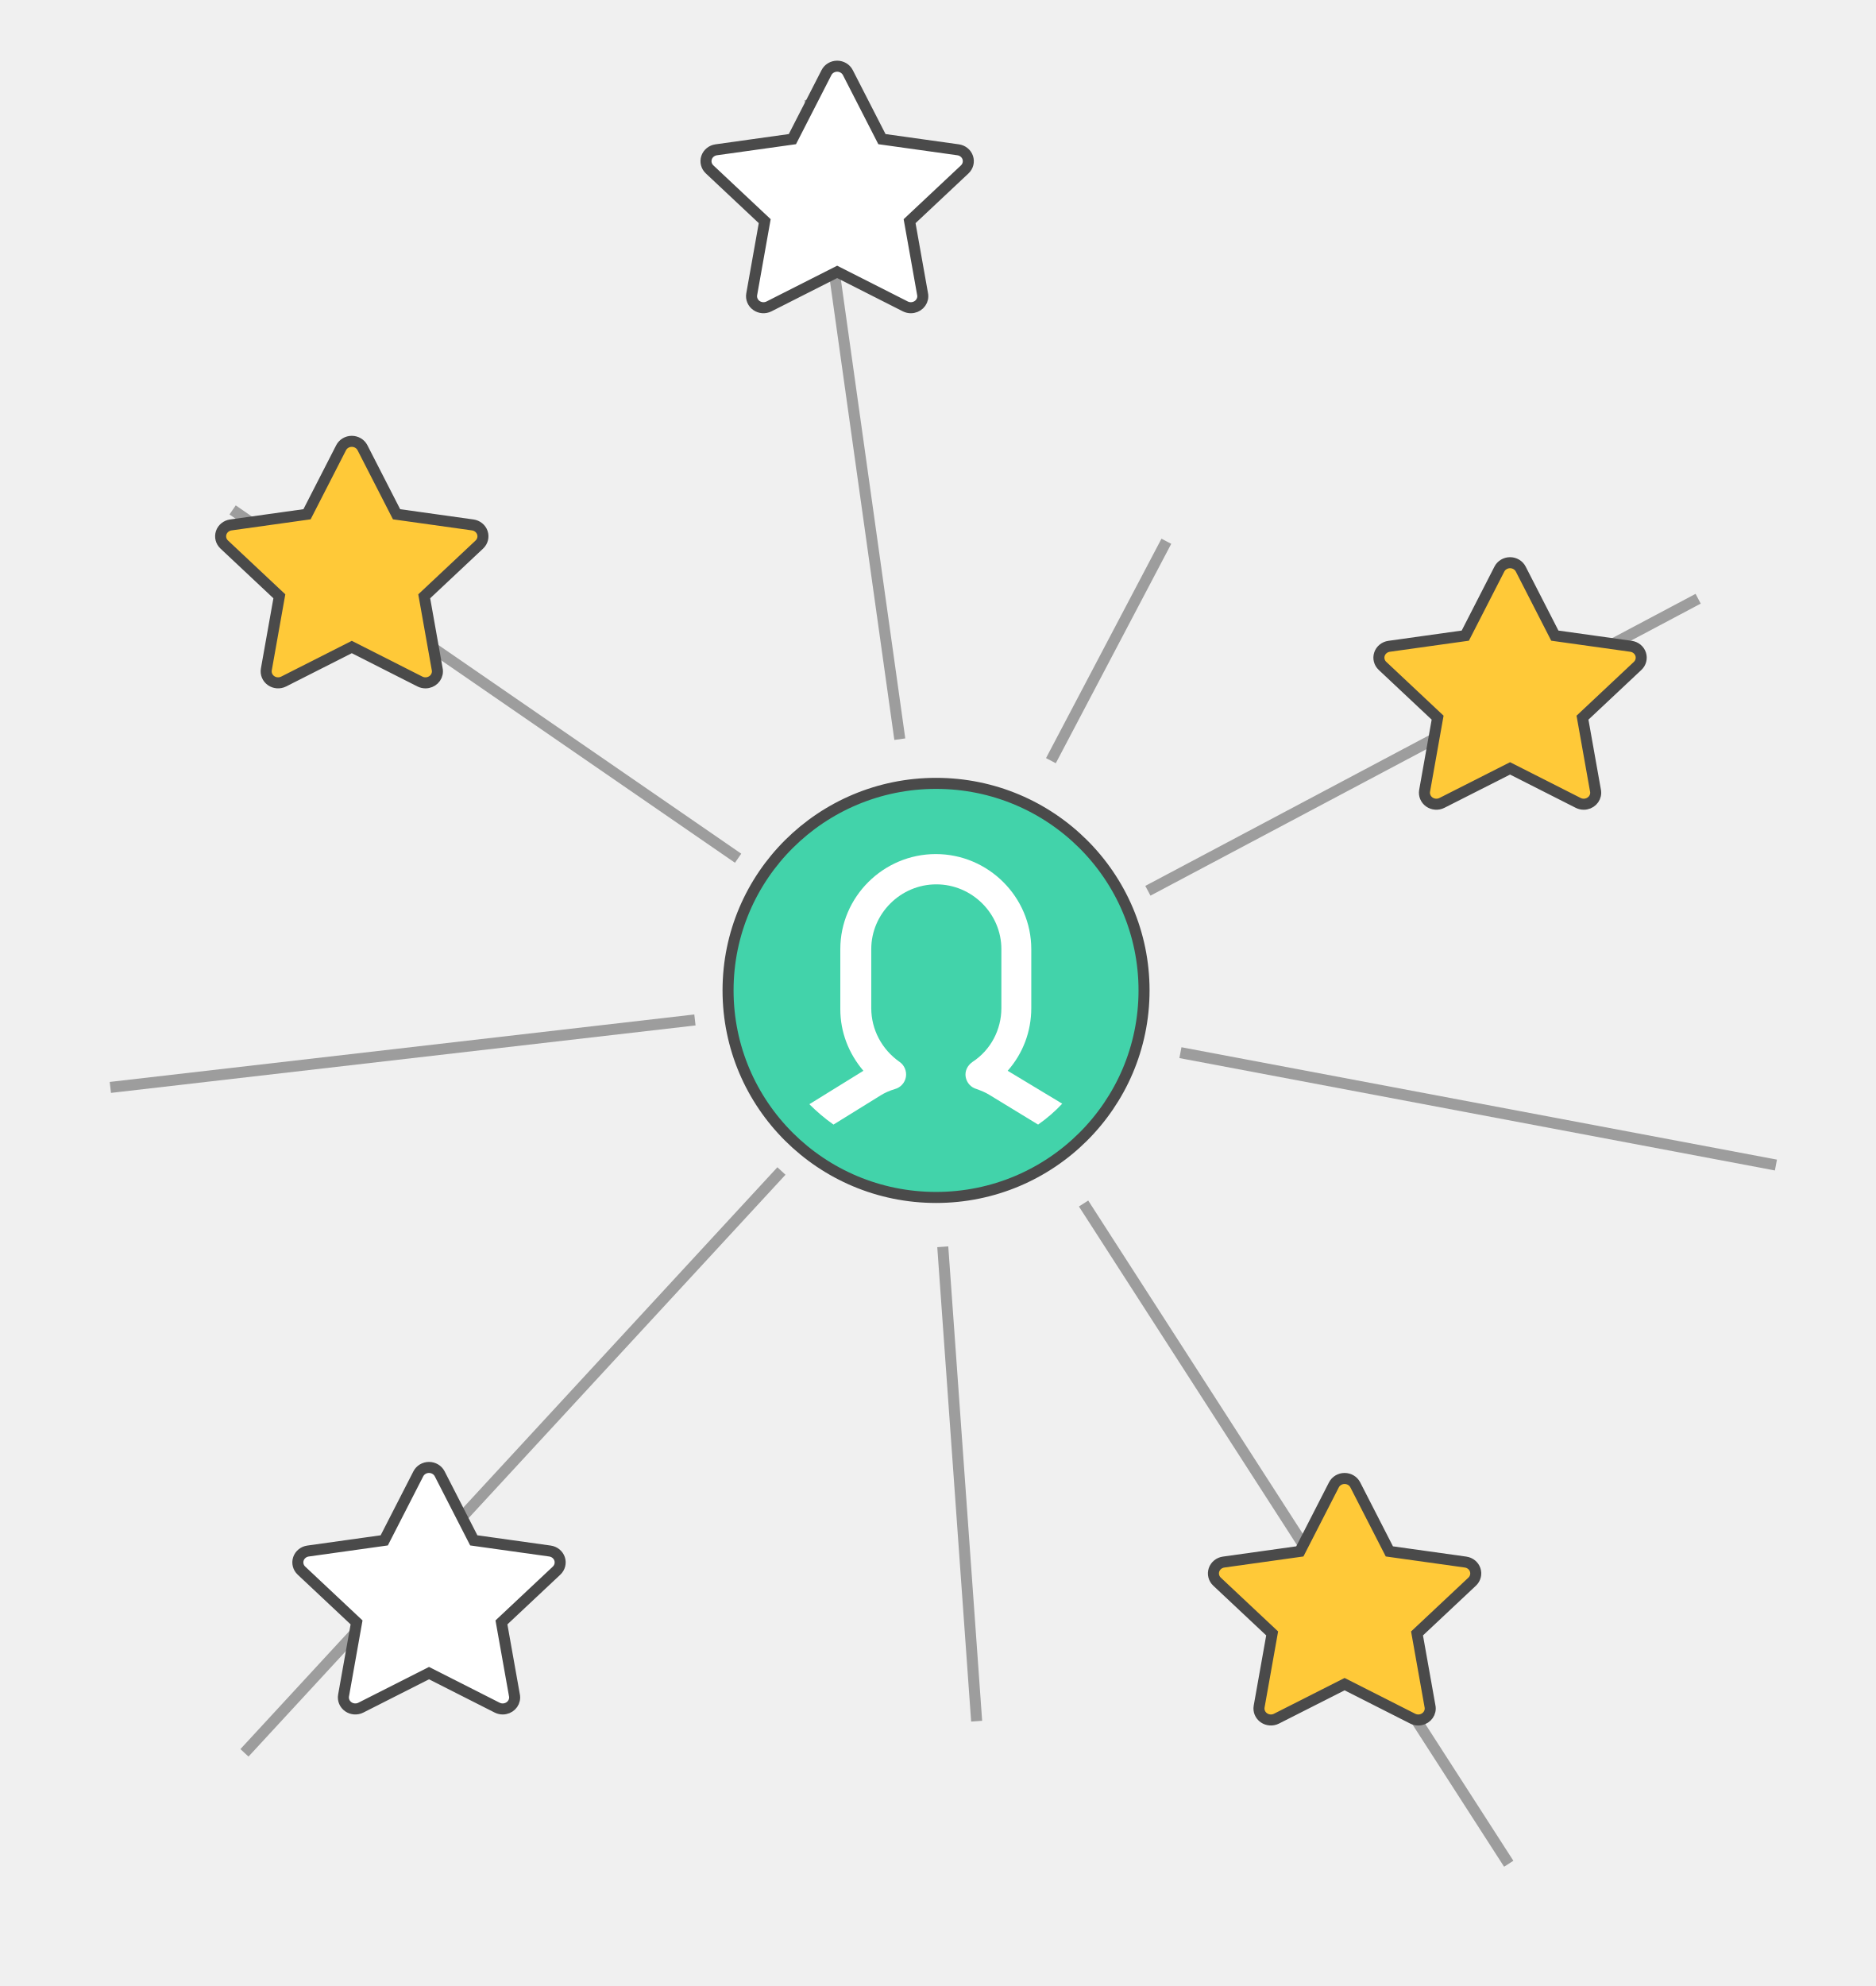
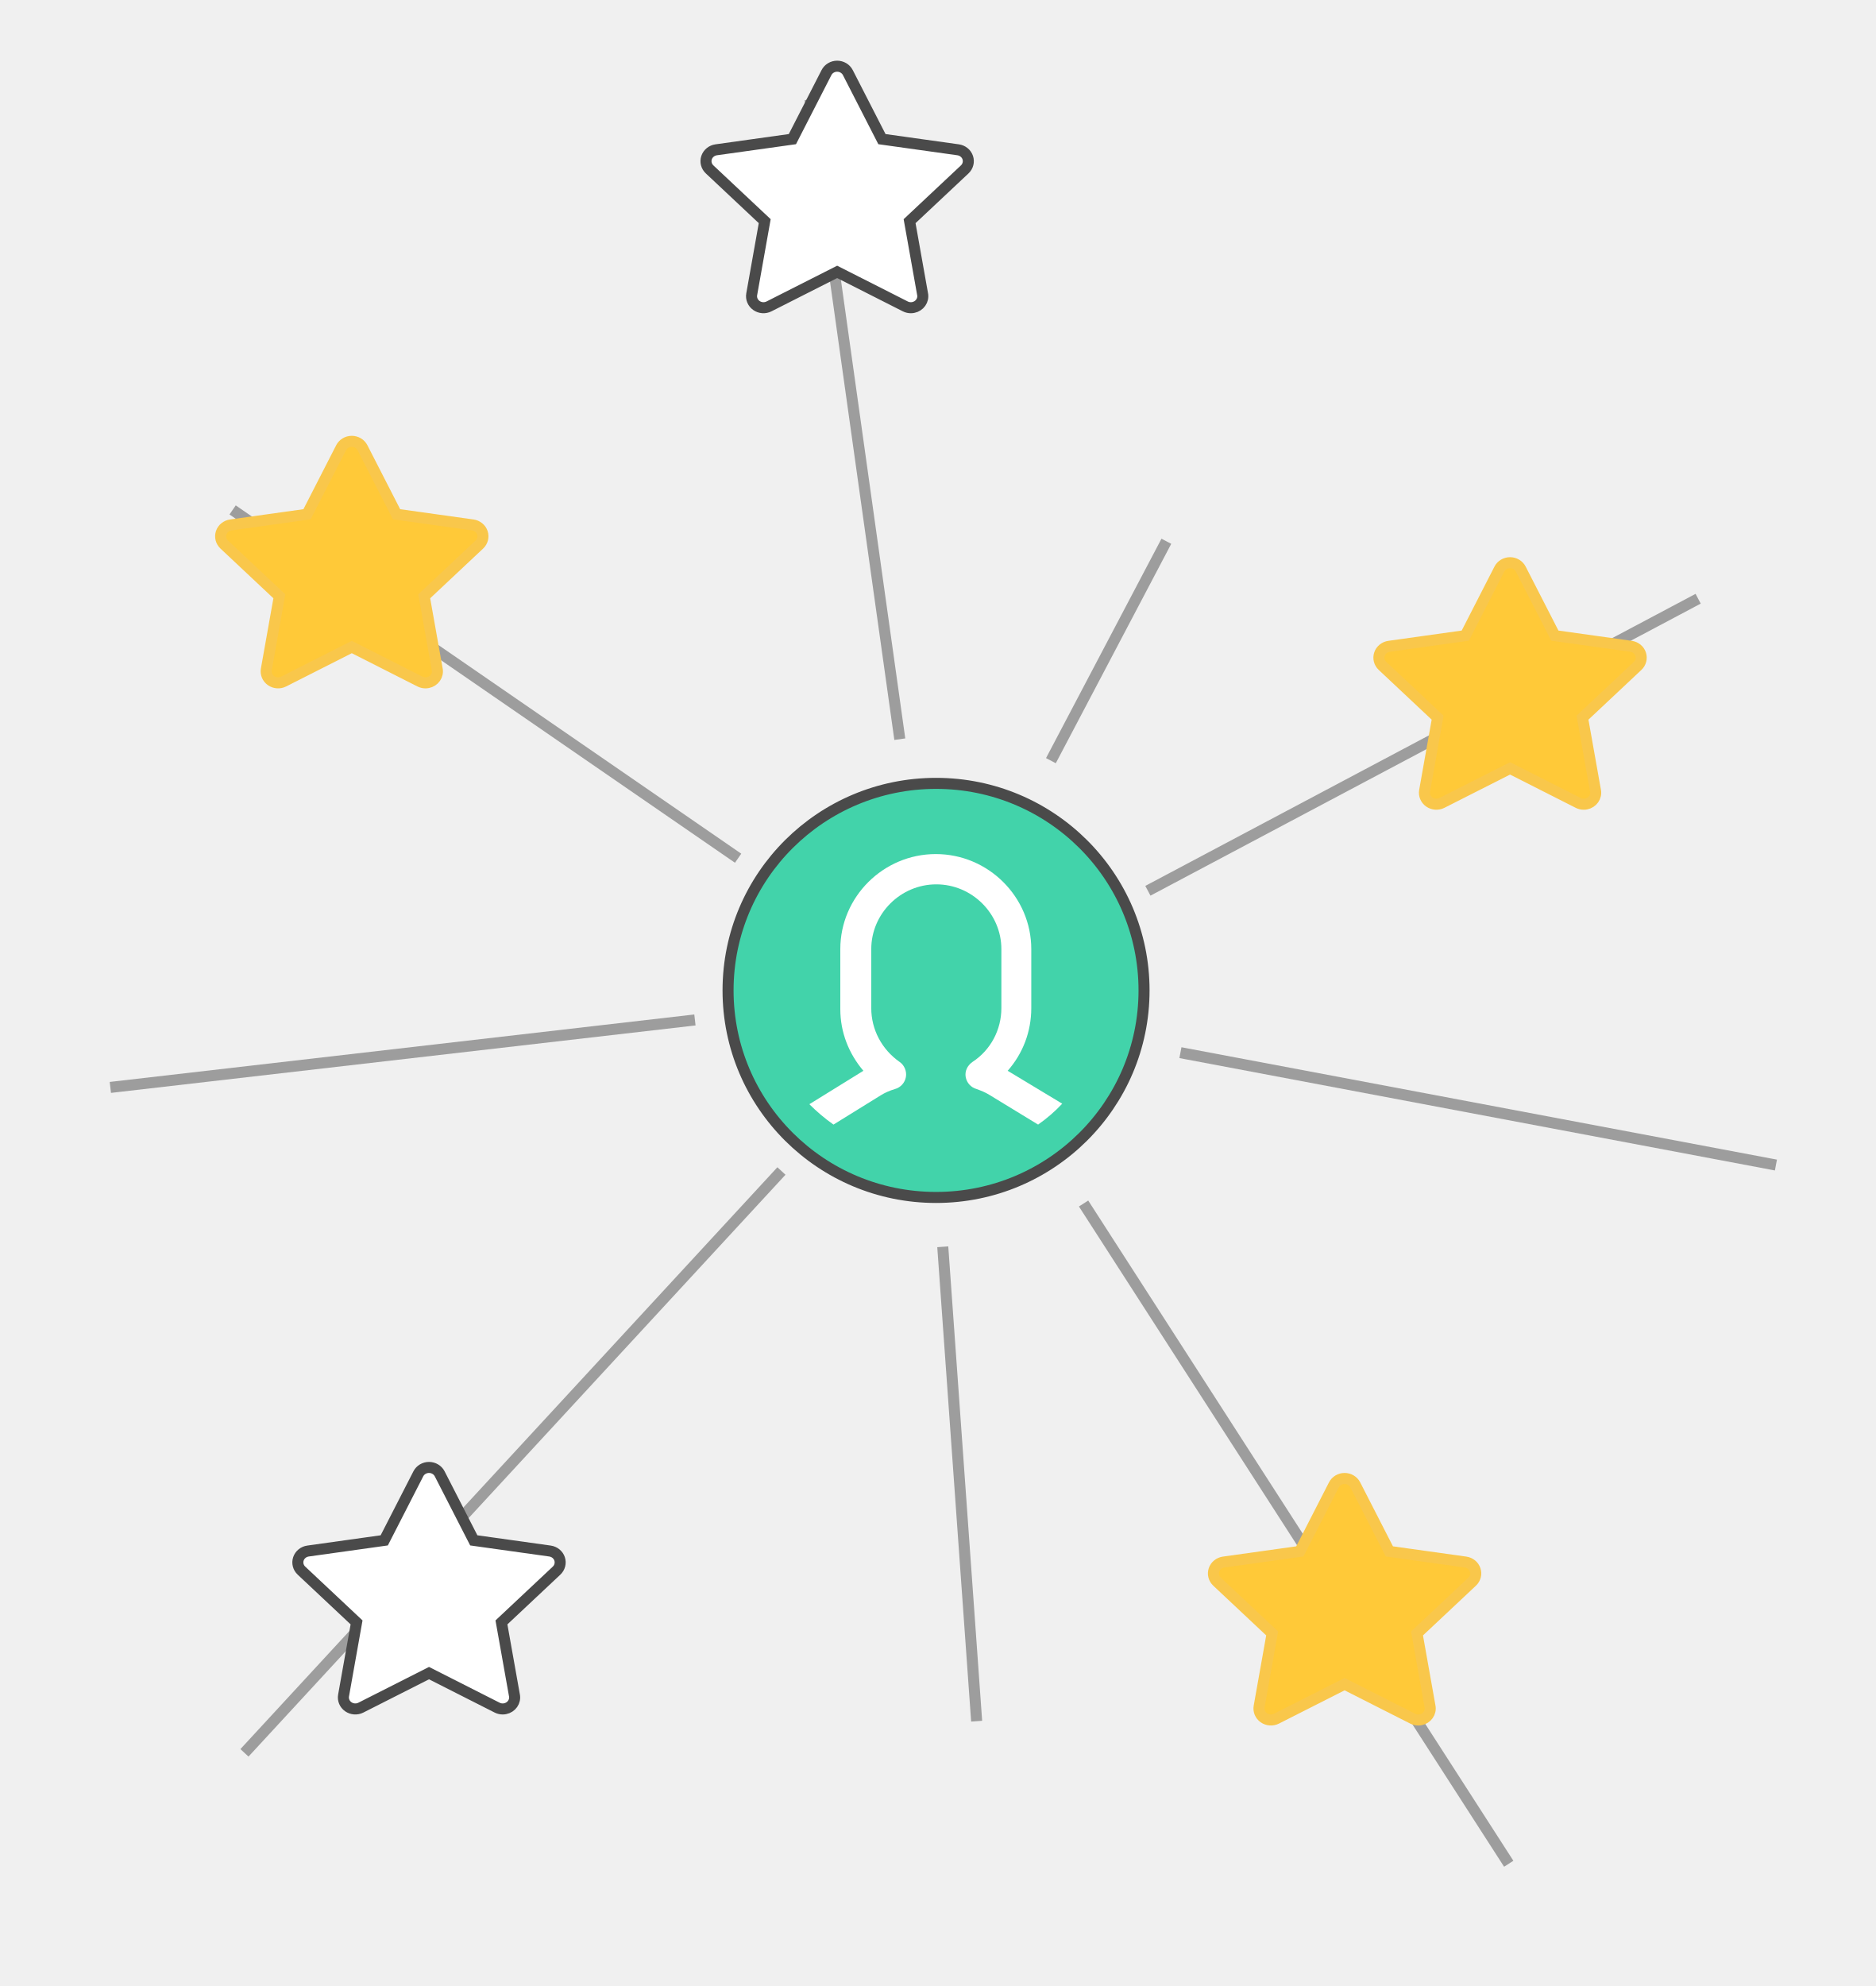
<svg xmlns="http://www.w3.org/2000/svg" width="170px" height="180px" viewBox="0 0 170 180" version="1.1">
  <defs />
  <g id="Page-1" stroke="none" stroke-width="1" fill="none" fill-rule="evenodd">
    <g id="evaluate-copy-3">
      <path d="M81.5,66.5 L73.5,9.5" id="Line" stroke="#9D9D9D" stroke-linecap="square" />
      <path d="M88.5,155.5 L85.5,113.5" id="Line" stroke="#9D9D9D" stroke-linecap="square" />
      <path d="M66.5,77.5 L21.5,46.5" id="Line-Copy-5" stroke="#9D9D9D" stroke-linecap="square" />
      <path d="M136.5,168.5 L98.5,109.5" id="Line-Copy" stroke="#9D9D9D" stroke-linecap="square" />
      <path d="M153.5,54.5 L104.5,80.5" id="Line-Copy-2" stroke="#9D9D9D" stroke-linecap="square" />
      <path d="M160.5,105.5 L107.5,95.5" id="Line-Copy-3" stroke="#9D9D9D" stroke-linecap="square" />
      <path d="M62.5,92.5 L10.5,98.5" id="Line-Copy-4" stroke="#9D9D9D" stroke-linecap="square" />
      <path d="M105.5,49.5 L95.5,68.5" id="Line-Copy-7" stroke="#9D9D9D" stroke-linecap="square" />
      <path d="M70.5,106.5 L22.5,158.5" id="Line-Copy-6" stroke="#9D9D9D" stroke-linecap="square" />
-       <path d="M147.855,58.577 L140.949,57.61 L137.86,51.581 C137.678,51.225 137.302,51 136.891,51 C136.479,51 136.103,51.225 135.921,51.581 L132.833,57.61 L125.926,58.577 C125.519,58.634 125.18,58.908 125.053,59.285 C124.926,59.662 125.032,60.076 125.327,60.353 L130.324,65.045 L129.144,71.673 C129.075,72.063 129.241,72.458 129.574,72.691 C129.907,72.924 130.348,72.955 130.713,72.771 L136.891,69.642 L143.068,72.771 C143.227,72.851 143.399,72.89 143.571,72.89 C144.172,72.889 144.654,72.423 144.654,71.849 C144.654,71.769 144.645,71.691 144.627,71.616 L143.457,65.046 L148.455,60.353 C148.749,60.076 148.855,59.663 148.728,59.285 C148.601,58.908 148.263,58.634 147.855,58.577 Z" id="Shape-Copy-3" stroke="#4A4A4A" fill="#FFC938" />
-       <path d="M132.855,141.577 L125.949,140.61 L122.86,134.581 C122.678,134.225 122.302,134 121.891,134 C121.479,134 121.103,134.225 120.921,134.581 L117.833,140.61 L110.926,141.577 C110.519,141.634 110.18,141.908 110.053,142.285 C109.926,142.662 110.032,143.076 110.327,143.353 L115.324,148.045 L114.144,154.673 C114.075,155.063 114.241,155.458 114.574,155.691 C114.907,155.924 115.348,155.955 115.713,155.771 L121.891,152.642 L128.068,155.771 C128.227,155.851 128.399,155.89 128.571,155.89 C129.172,155.889 129.654,155.423 129.654,154.849 C129.654,154.769 129.645,154.691 129.627,154.616 L128.457,148.046 L133.455,143.353 C133.749,143.076 133.855,142.663 133.728,142.285 C133.601,141.908 133.263,141.634 132.855,141.577 Z" id="Shape-Copy-4" stroke="#4A4A4A" fill="#FFC938" />
-       <path d="M42.855,47.577 L35.949,46.61 L32.86,40.581 C32.678,40.225 32.302,40 31.891,40 C31.479,40 31.103,40.225 30.921,40.581 L27.833,46.61 L20.926,47.577 C20.519,47.634 20.18,47.908 20.053,48.285 C19.926,48.662 20.032,49.076 20.327,49.353 L25.324,54.045 L24.144,60.673 C24.075,61.063 24.241,61.458 24.574,61.691 C24.907,61.924 25.348,61.955 25.713,61.771 L31.891,58.642 L38.068,61.771 C38.227,61.851 38.399,61.89 38.571,61.89 C39.172,61.889 39.654,61.423 39.654,60.849 C39.654,60.769 39.645,60.691 39.627,60.616 L38.457,54.046 L43.455,49.353 C43.749,49.076 43.855,48.663 43.728,48.285 C43.601,47.908 43.263,47.634 42.855,47.577 Z" id="Shape-Copy-5" stroke="#4A4A4A" fill="#FFC938" />
+       <path d="M147.855,58.577 L140.949,57.61 L137.86,51.581 C137.678,51.225 137.302,51 136.891,51 C136.479,51 136.103,51.225 135.921,51.581 L132.833,57.61 L125.926,58.577 C125.519,58.634 125.18,58.908 125.053,59.285 C124.926,59.662 125.032,60.076 125.327,60.353 L130.324,65.045 L129.144,71.673 C129.075,72.063 129.241,72.458 129.574,72.691 C129.907,72.924 130.348,72.955 130.713,72.771 L136.891,69.642 L143.068,72.771 C143.227,72.851 143.399,72.89 143.571,72.89 C144.172,72.889 144.654,72.423 144.654,71.849 C144.654,71.769 144.645,71.691 144.627,71.616 L143.457,65.046 L148.455,60.353 C148.749,60.076 148.855,59.663 148.728,59.285 C148.601,58.908 148.263,58.634 147.855,58.577 Z" id="Shape-Copy-3" stroke="#F9C74B" fill="#FFC938" />
+       <path d="M132.855,141.577 L125.949,140.61 L122.86,134.581 C122.678,134.225 122.302,134 121.891,134 C121.479,134 121.103,134.225 120.921,134.581 L117.833,140.61 L110.926,141.577 C110.519,141.634 110.18,141.908 110.053,142.285 C109.926,142.662 110.032,143.076 110.327,143.353 L115.324,148.045 L114.144,154.673 C114.075,155.063 114.241,155.458 114.574,155.691 C114.907,155.924 115.348,155.955 115.713,155.771 L121.891,152.642 L128.068,155.771 C128.227,155.851 128.399,155.89 128.571,155.89 C129.172,155.889 129.654,155.423 129.654,154.849 C129.654,154.769 129.645,154.691 129.627,154.616 L128.457,148.046 L133.455,143.353 C133.749,143.076 133.855,142.663 133.728,142.285 C133.601,141.908 133.263,141.634 132.855,141.577 Z" id="Shape-Copy-4" stroke="#F9C74B" fill="#FFC938" />
+       <path d="M42.855,47.577 L35.949,46.61 L32.86,40.581 C32.678,40.225 32.302,40 31.891,40 C31.479,40 31.103,40.225 30.921,40.581 L27.833,46.61 L20.926,47.577 C20.519,47.634 20.18,47.908 20.053,48.285 C19.926,48.662 20.032,49.076 20.327,49.353 L25.324,54.045 L24.144,60.673 C24.075,61.063 24.241,61.458 24.574,61.691 C24.907,61.924 25.348,61.955 25.713,61.771 L31.891,58.642 L38.068,61.771 C38.227,61.851 38.399,61.89 38.571,61.89 C39.172,61.889 39.654,61.423 39.654,60.849 C39.654,60.769 39.645,60.691 39.627,60.616 L38.457,54.046 L43.455,49.353 C43.749,49.076 43.855,48.663 43.728,48.285 C43.601,47.908 43.263,47.634 42.855,47.577 Z" id="Shape-Copy-5" stroke="#F9C74B" fill="#FFC938" />
      <path d="M86.855,13.577 L79.949,12.61 L76.86,6.581 C76.678,6.225 76.302,6 75.891,6 C75.479,6 75.103,6.225 74.921,6.581 L71.833,12.61 L64.926,13.577 C64.519,13.634 64.18,13.908 64.053,14.285 C63.926,14.662 64.032,15.076 64.327,15.353 L69.324,20.045 L68.144,26.673 C68.075,27.063 68.241,27.458 68.574,27.691 C68.907,27.924 69.348,27.955 69.713,27.771 L75.891,24.642 L82.068,27.771 C82.227,27.851 82.399,27.89 82.571,27.89 C83.172,27.889 83.654,27.423 83.654,26.849 C83.654,26.769 83.645,26.691 83.627,26.616 L82.457,20.046 L87.455,15.353 C87.749,15.076 87.855,14.663 87.728,14.285 C87.601,13.908 87.263,13.634 86.855,13.577 Z" id="Shape-Copy-7" stroke="#4A4A4A" fill="#FFFFFF" />
      <path d="M49.855,140.577 L42.949,139.61 L39.86,133.581 C39.678,133.225 39.302,133 38.891,133 C38.479,133 38.103,133.225 37.921,133.581 L34.833,139.61 L27.926,140.577 C27.519,140.634 27.18,140.908 27.053,141.285 C26.926,141.662 27.032,142.076 27.327,142.353 L32.324,147.045 L31.144,153.673 C31.075,154.063 31.241,154.458 31.574,154.691 C31.907,154.924 32.348,154.955 32.713,154.771 L38.891,151.642 L45.068,154.771 C45.227,154.851 45.399,154.89 45.571,154.89 C46.172,154.889 46.654,154.423 46.654,153.849 C46.654,153.769 46.645,153.691 46.627,153.616 L45.457,147.046 L50.455,142.353 C50.749,142.076 50.855,141.663 50.728,141.285 C50.601,140.908 50.263,140.634 49.855,140.577 Z" id="Shape-Copy-8" stroke="#4A4A4A" fill="#FFFFFF" />
      <g id="avatar-blue-copy-3" transform="translate(66, 71)">
        <ellipse id="Oval-3" stroke="#4A4A4A" fill="#42D3AA" cx="18.855" cy="18.765" rx="18.855" ry="18.765" />
        <path d="M23.683,28.228 C23.302,27.991 22.922,27.849 22.541,27.707 C22.018,27.565 21.638,27.139 21.543,26.618 C21.448,26.098 21.685,25.577 22.161,25.246 C23.826,24.157 24.777,22.311 24.777,20.371 L24.777,15.022 C24.777,11.803 22.113,9.153 18.879,9.153 C15.645,9.153 12.982,11.803 12.982,15.022 L12.982,20.371 C12.982,22.311 13.933,24.11 15.55,25.246 C15.978,25.53 16.216,26.098 16.121,26.618 C16.026,27.139 15.645,27.565 15.122,27.707 C14.646,27.849 14.218,28.038 13.838,28.275 L9.557,30.926 C8.749,30.358 8.036,29.742 7.37,29.08 L12.268,26.05 C10.937,24.488 10.176,22.548 10.176,20.465 L10.176,15.022 C10.176,10.289 14.076,6.408 18.832,6.408 C23.588,6.408 27.488,10.289 27.488,15.022 L27.488,20.371 C27.488,22.5 26.727,24.488 25.348,26.05 L30.294,29.032 C29.628,29.742 28.915,30.358 28.106,30.926 L23.683,28.228 Z" id="Shape-Copy-3" fill="#FFFFFF" />
      </g>
    </g>
  </g>
</svg>
